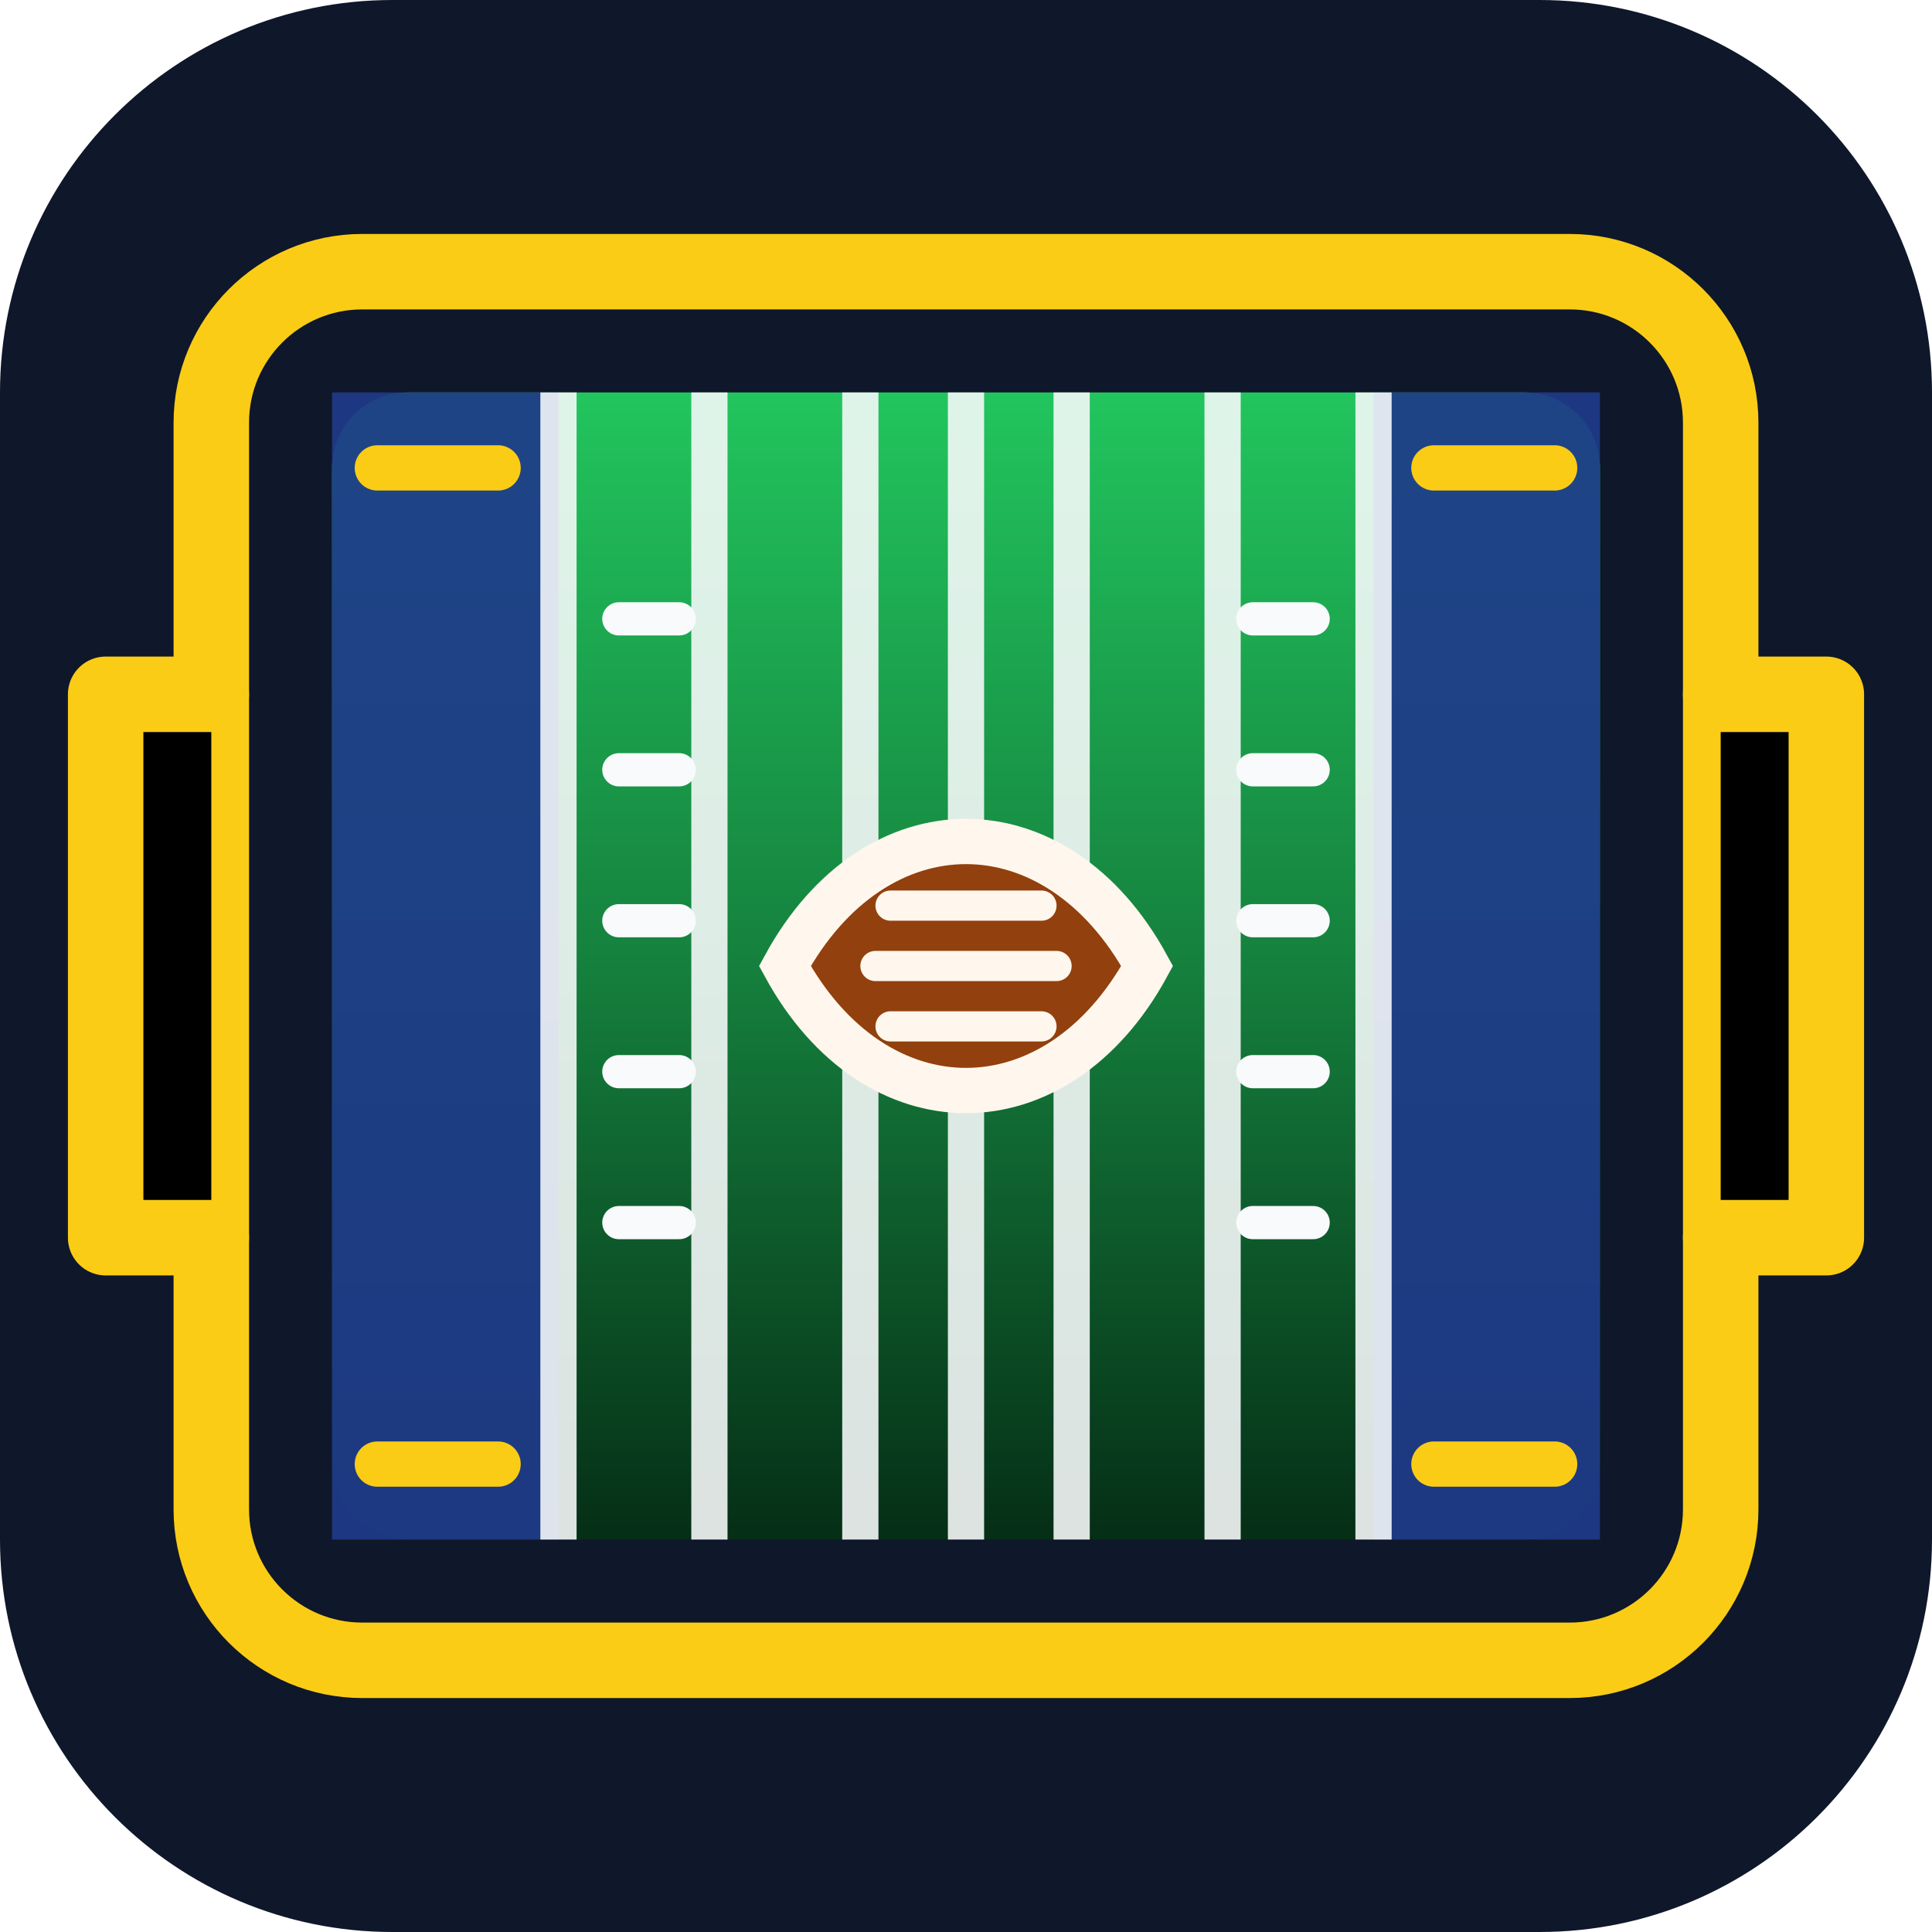
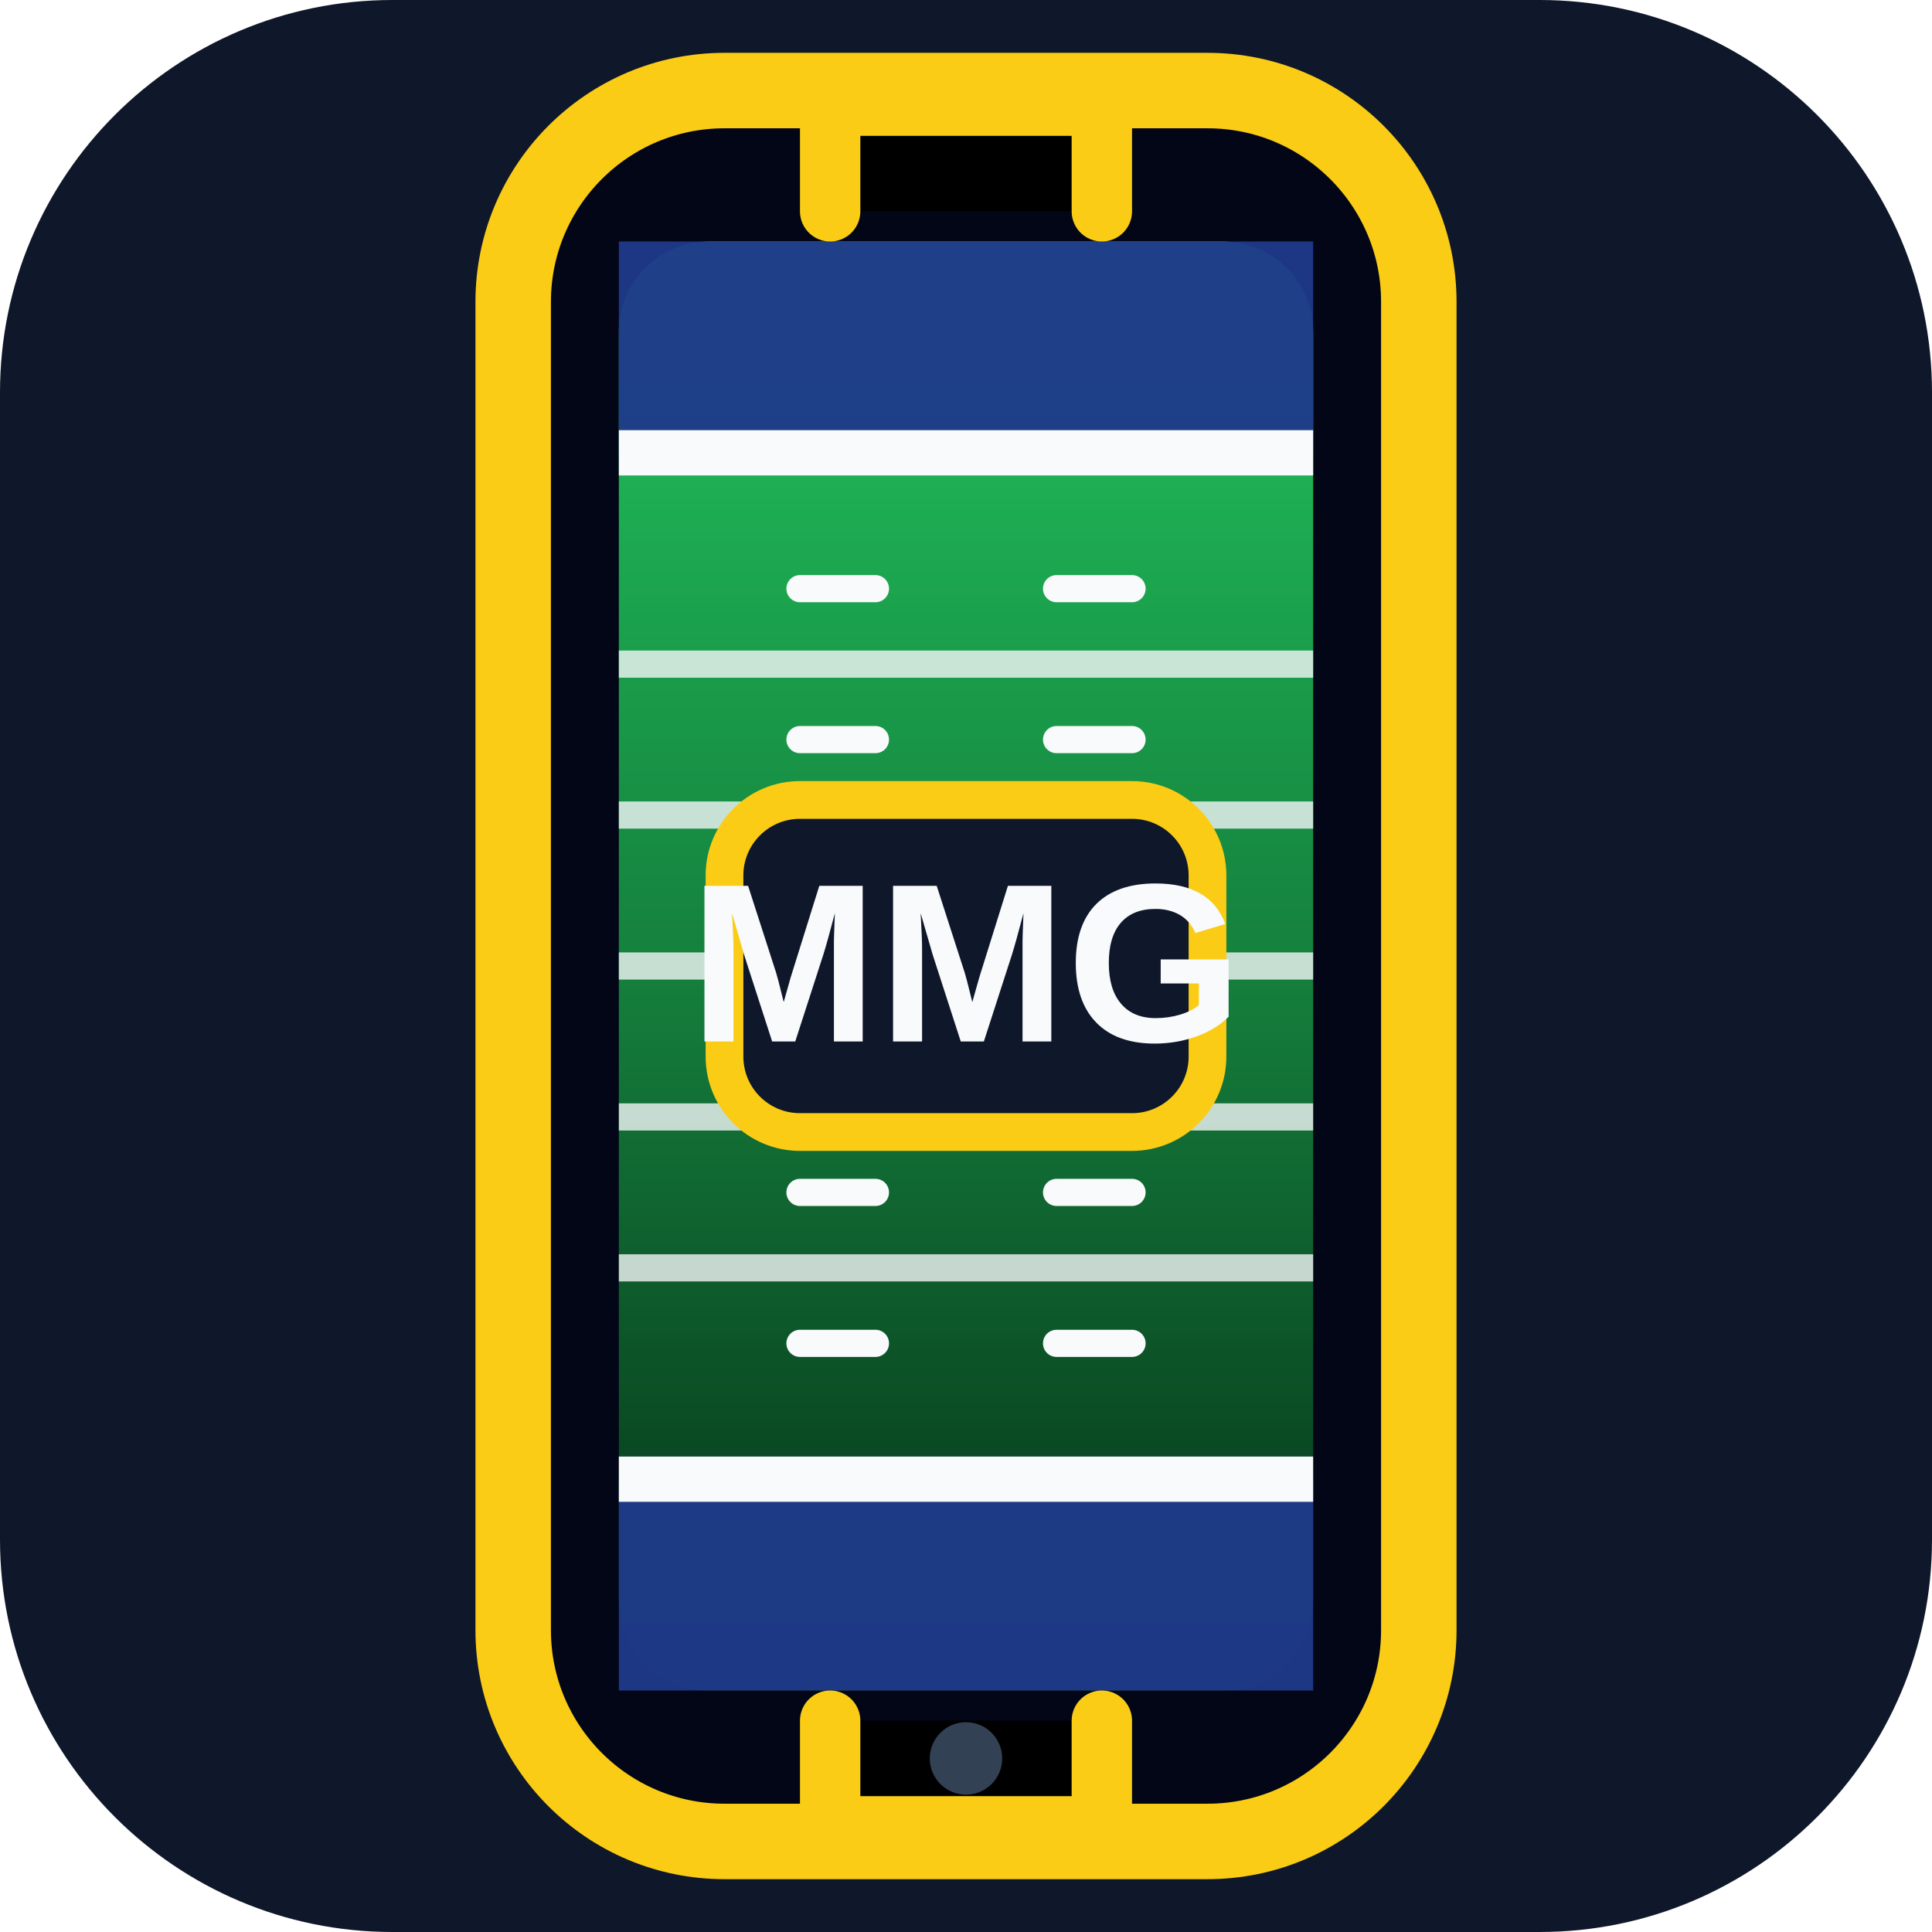
<svg xmlns="http://www.w3.org/2000/svg" viewBox="0 0 128 128">
  <defs>
    <linearGradient id="field" x1="0" x2="0" y1="0" y2="1">
      <stop offset="0%" stop-color="#22c55e" />
      <stop offset="50%" stop-color="#15803d" />
      <stop offset="100%" stop-color="#052e16" />
    </linearGradient>
  </defs>
  <rect width="128" height="128" rx="26" fill="#0f172a" />
-   <rect x="14" y="18" width="100" height="92" rx="10" fill="#0f172a" stroke="#facc15" stroke-width="5" />
-   <rect x="22" y="26" width="84" height="76" rx="5" fill="url(#field)" />
-   <rect x="22" y="26" width="15" height="76" fill="#1e3a8a" opacity=".92" />
-   <rect x="91" y="26" width="15" height="76" fill="#1e3a8a" opacity=".92" />
-   <path d="M37 26v76M47 26v76M57 26v76M64 26v76M71 26v76M81 26v76M91 26v76" stroke="#f8fafc" stroke-width="2.4" opacity=".88" />
-   <path d="M41 41h4M41 51h4M41 61h4M41 71h4M41 81h4M83 41h4M83 51h4M83 61h4M83 71h4M83 81h4" stroke="#f8fafc" stroke-width="2.2" stroke-linecap="round" />
-   <path d="M25 31h8M25 97h8M95 31h8M95 97h8" stroke="#facc15" stroke-width="3" stroke-linecap="round" />
-   <path d="M14 46H7v36h7M114 46h7v36h-7" stroke="#facc15" stroke-width="5" stroke-linecap="round" stroke-linejoin="round" />
-   <path d="M52 64c6-11 18-11 24 0-6 11-18 11-24 0Z" fill="#92400e" stroke="#fff7ed" stroke-width="3" />
-   <path d="M59 60h10M58 64h12M59 68h10" stroke="#fff7ed" stroke-width="2" stroke-linecap="round" />
+   <rect x="34" y="6" width="60" height="116" rx="14" fill="#020617" stroke="#facc15" stroke-width="5" />
+   <rect x="41" y="16" width="46" height="96" rx="6" fill="url(#field)" />
+   <rect x="41" y="16" width="46" height="14" fill="#1e3a8a" opacity=".95" />
+   <rect x="41" y="98" width="46" height="14" fill="#1e3a8a" opacity=".95" />
+   <path d="M41 30h46M41 98h46" stroke="#f8fafc" stroke-width="3" />
+   <path d="M41 44h46M41 54h46M41 64h46M41 74h46M41 84h46" stroke="#f8fafc" stroke-width="1.8" opacity=".78" />
+   <path d="M53 39h5M70 39h5M53 49h5M70 49h5M53 59h5M70 59h5M53 69h5M70 69h5M53 79h5M70 79h5M53 89h5M70 89h5" stroke="#f8fafc" stroke-width="1.8" stroke-linecap="round" />
+   <path d="M55 14V7h18v7M55 114v7h18v-7" stroke="#facc15" stroke-width="4" stroke-linecap="round" stroke-linejoin="round" />
+   <rect x="48" y="53" width="32" height="22" rx="5" fill="#0f172a" stroke="#facc15" stroke-width="2.5" />
+   <text x="64" y="69" fill="#f8fafc" font-size="15" font-weight="900" text-anchor="middle" font-family="Arial, sans-serif">MMG</text>
+   <circle cx="64" cy="116.5" r="2.4" fill="#334155" />
</svg>
